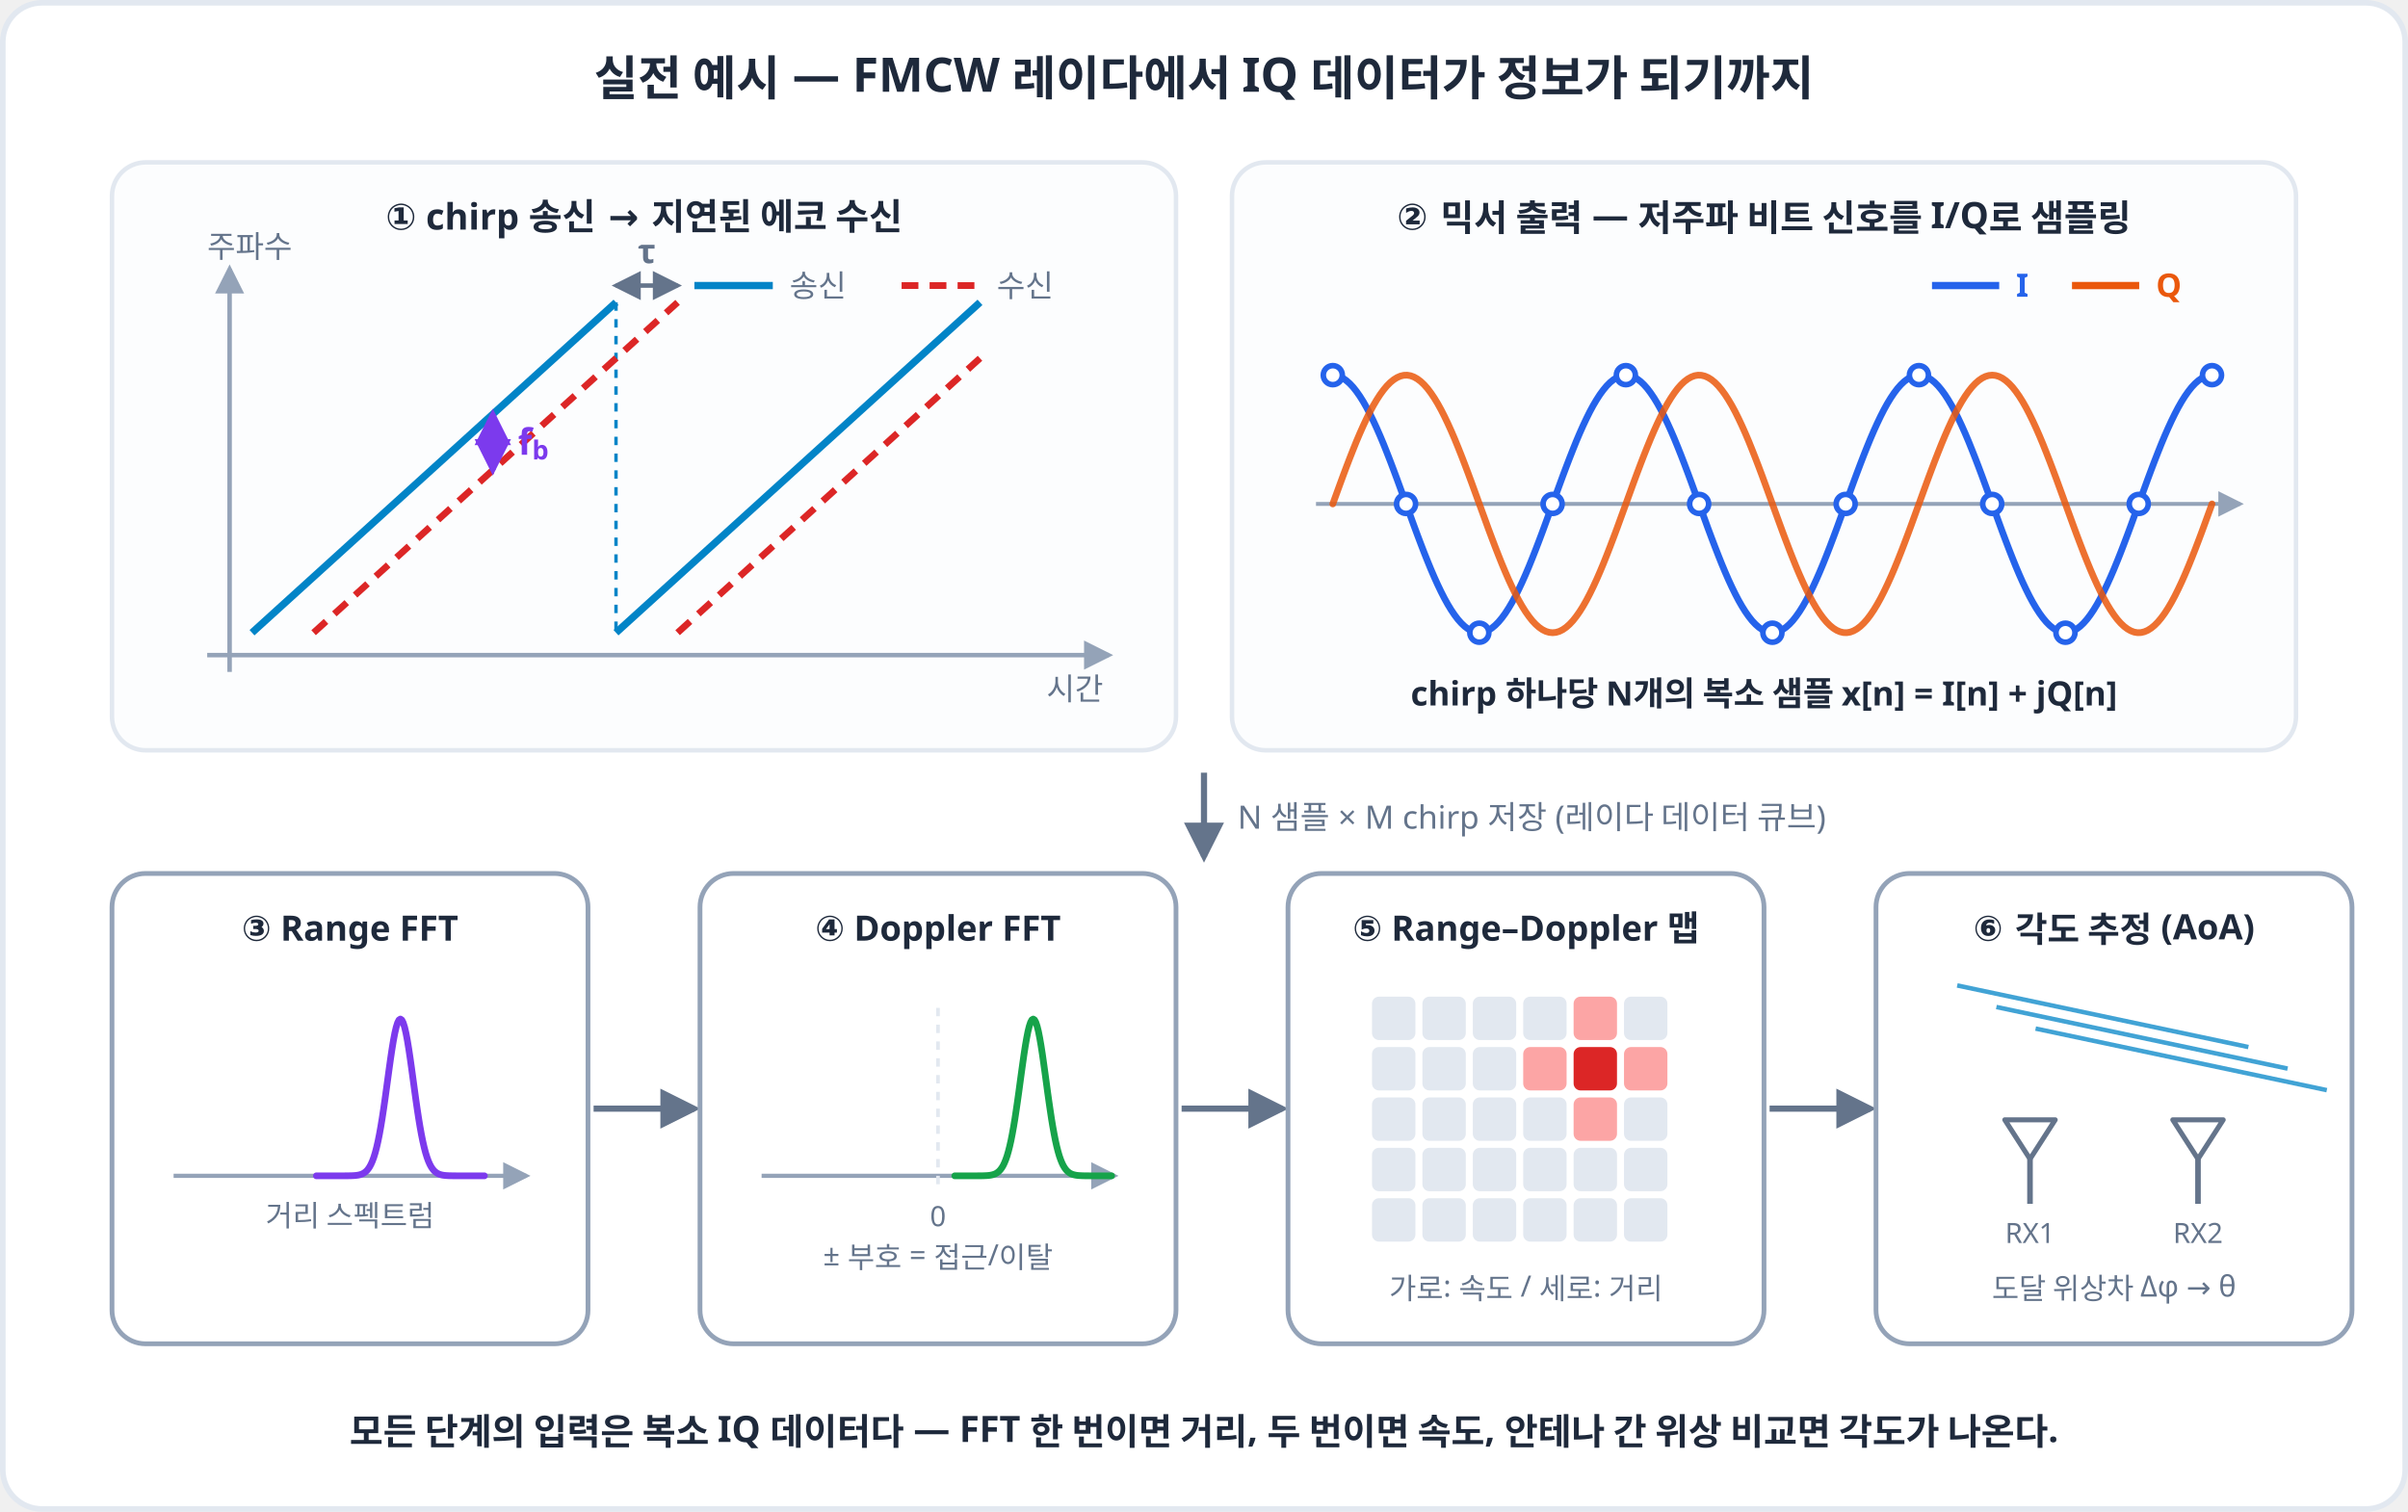
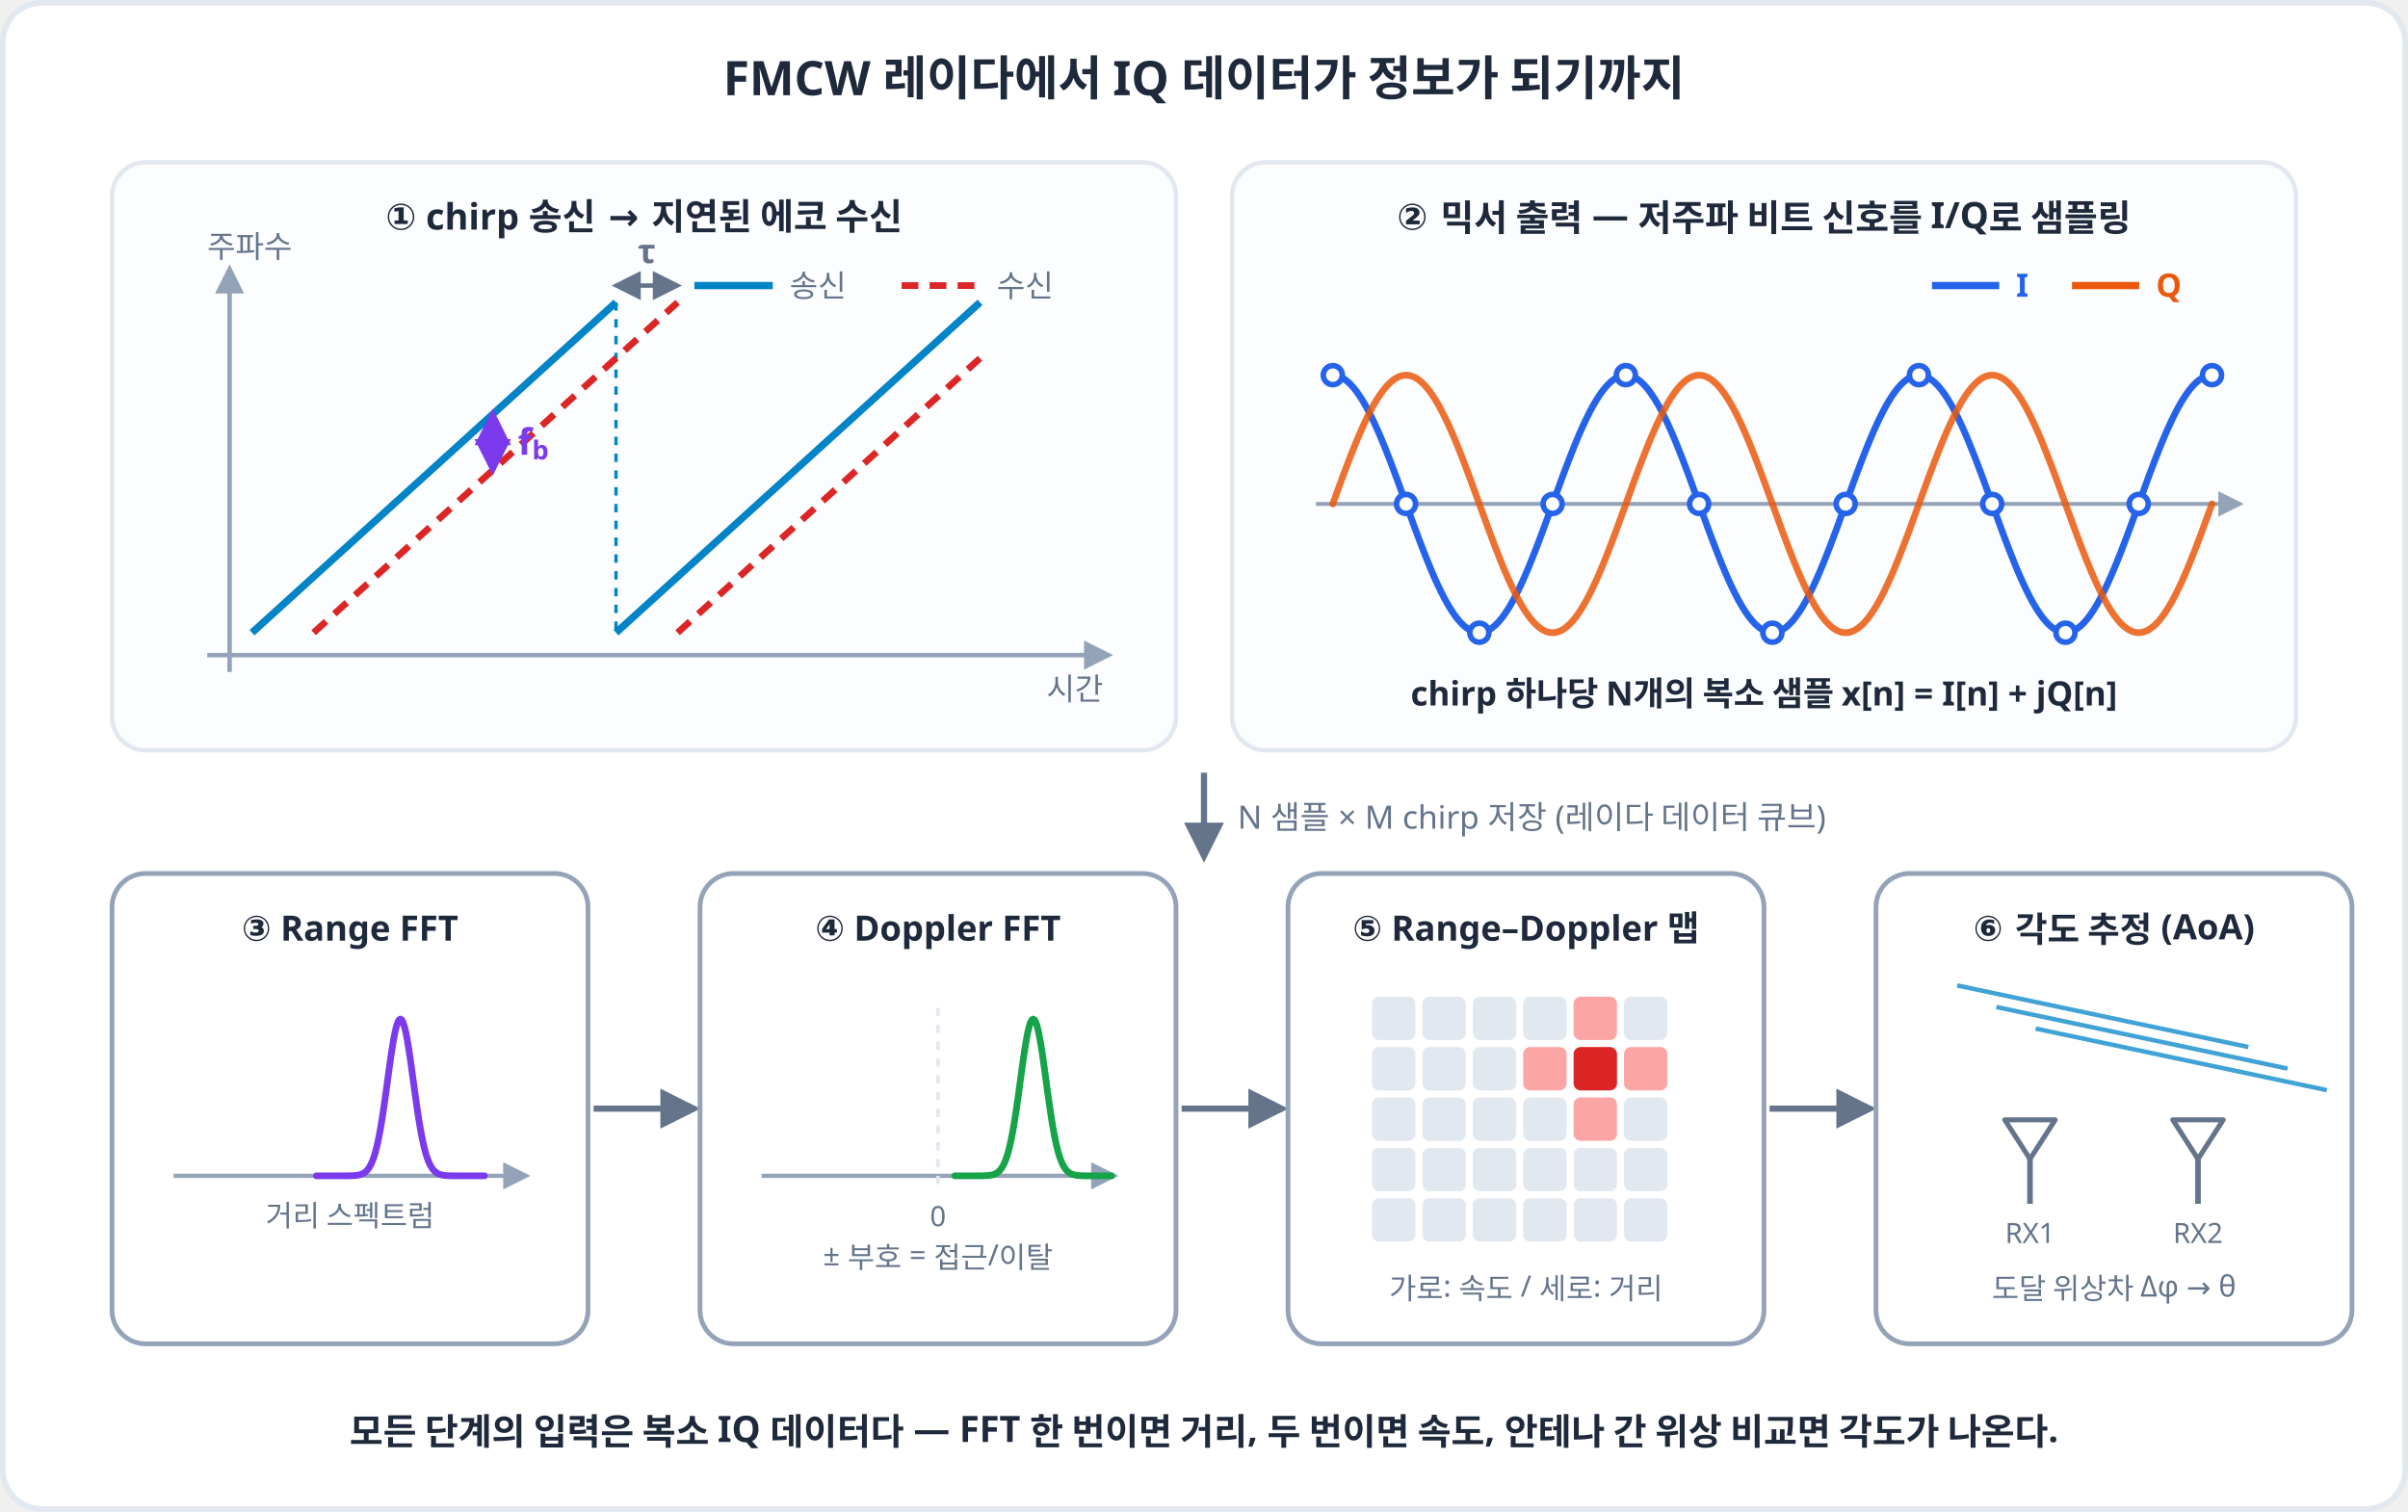
<svg xmlns="http://www.w3.org/2000/svg" viewBox="0 0 860 540" font-family="Segoe UI, Malgun Gothic, Apple SD Gothic Neo, sans-serif">
  <defs>
    <marker id="ar-slate" viewBox="0 0 10 10" refX="8.5" refY="5" markerWidth="6.5" markerHeight="6.5" orient="auto-start-reverse">
      <path d="M0,0 L10,5 L0,10 z" fill="#64748b" />
    </marker>
    <marker id="ar-blue" viewBox="0 0 10 10" refX="8.5" refY="5" markerWidth="6.5" markerHeight="6.5" orient="auto-start-reverse">
      <path d="M0,0 L10,5 L0,10 z" fill="#2563eb" />
    </marker>
    <marker id="ar-orange" viewBox="0 0 10 10" refX="8.5" refY="5" markerWidth="6.5" markerHeight="6.5" orient="auto-start-reverse">
      <path d="M0,0 L10,5 L0,10 z" fill="#ea580c" />
    </marker>
    <marker id="ar-sky" viewBox="0 0 10 10" refX="8.5" refY="5" markerWidth="6.5" markerHeight="6.5" orient="auto-start-reverse">
      <path d="M0,0 L10,5 L0,10 z" fill="#0284c7" />
    </marker>
    <marker id="ar-red" viewBox="0 0 10 10" refX="8.5" refY="5" markerWidth="6.5" markerHeight="6.5" orient="auto-start-reverse">
      <path d="M0,0 L10,5 L0,10 z" fill="#dc2626" />
    </marker>
    <marker id="ar-green" viewBox="0 0 10 10" refX="8.5" refY="5" markerWidth="6.5" markerHeight="6.5" orient="auto-start-reverse">
      <path d="M0,0 L10,5 L0,10 z" fill="#16a34a" />
    </marker>
    <marker id="ar-violet" viewBox="0 0 10 10" refX="8.5" refY="5" markerWidth="6.5" markerHeight="6.5" orient="auto-start-reverse">
      <path d="M0,0 L10,5 L0,10 z" fill="#7c3aed" />
    </marker>
    <marker id="ar-axis" viewBox="0 0 10 10" refX="8.5" refY="5" markerWidth="6.5" markerHeight="6.5" orient="auto-start-reverse">
      <path d="M0,0 L10,5 L0,10 z" fill="#94a3b8" />
    </marker>
  </defs>
  <rect x="1" y="1" width="858" height="538" rx="14" fill="#ffffff" stroke="#e2e8f0" stroke-width="2" />
-   <text x="430.0" y="34" font-size="17" fill="#1e293b" text-anchor="middle" font-weight="700">실전 예시 — FMCW 레이다에서 IQ 데이터가 정보가 되기까지</text>
+   <text x="430.0" y="34" font-size="17" fill="#1e293b" text-anchor="middle" font-weight="700">FMCW 레이다에서 IQ 데이터가 정보가 되기까지</text>
  <rect x="40" y="58" width="380" height="210" rx="12" fill="#fcfdfe" stroke="#e2e8f0" stroke-width="1.6" />
  <text x="230.0" y="82" font-size="13" fill="#1e293b" text-anchor="middle" font-weight="700">① chirp 송신 → 지연된 에코 수신</text>
  <line x1="74" y1="234" x2="396" y2="234" stroke="#94a3b8" stroke-width="1.6" stroke-linecap="butt" marker-end="url(#ar-axis)" />
  <line x1="82" y1="240" x2="82" y2="96" stroke="#94a3b8" stroke-width="1.6" stroke-linecap="butt" marker-end="url(#ar-axis)" />
  <text x="394" y="250" font-size="11" fill="#64748b" text-anchor="end">시간</text>
  <text x="74" y="92" font-size="11" fill="#64748b" text-anchor="start">주파수</text>
  <line x1="90" y1="226" x2="220" y2="108" stroke="#0284c7" stroke-width="2.6" stroke-linecap="butt" />
  <line x1="220" y1="226" x2="350" y2="108" stroke="#0284c7" stroke-width="2.6" stroke-linecap="butt" />
  <line x1="220" y1="108" x2="220" y2="226" stroke="#0284c7" stroke-width="1.2" stroke-linecap="butt" stroke-dasharray="3 3" />
  <line x1="112" y1="226" x2="242" y2="108" stroke="#dc2626" stroke-width="2.4" stroke-linecap="butt" stroke-dasharray="6 4" />
  <line x1="242" y1="226" x2="350" y2="127.969" stroke="#dc2626" stroke-width="2.4" stroke-linecap="butt" stroke-dasharray="6 4" />
  <line x1="220" y1="102" x2="242" y2="102" stroke="#64748b" stroke-width="1.6" stroke-linecap="butt" marker-end="url(#ar-slate)" marker-start="url(#ar-slate)" />
  <text x="231.0" y="94" font-size="12" fill="#64748b" text-anchor="middle" font-weight="600">τ</text>
  <line x1="176" y1="147.938" x2="176" y2="167.908" stroke="#7c3aed" stroke-width="2" stroke-linecap="butt" marker-end="url(#ar-violet)" marker-start="url(#ar-violet)" />
  <text x="185" y="162.423" font-size="13" fill="#7c3aed" text-anchor="start" font-weight="700">f<tspan font-size="0.72em" baseline-shift="-18%">b</tspan>
  </text>
  <line x1="248" y1="102" x2="276" y2="102" stroke="#0284c7" stroke-width="2.6" stroke-linecap="butt" />
  <text x="282" y="106" font-size="11" fill="#64748b" text-anchor="start">송신</text>
  <line x1="322" y1="102" x2="350" y2="102" stroke="#dc2626" stroke-width="2.4" stroke-linecap="butt" stroke-dasharray="6 4" />
  <text x="356" y="106" font-size="11" fill="#64748b" text-anchor="start">수신</text>
  <rect x="440" y="58" width="380" height="210" rx="12" fill="#fcfdfe" stroke="#e2e8f0" stroke-width="1.6" />
  <text x="630.0" y="82" font-size="13" fill="#1e293b" text-anchor="middle" font-weight="700">② 믹서 출력 — 저주파 비트 신호를 I/Q로 샘플링</text>
  <line x1="470" y1="180" x2="800" y2="180" stroke="#94a3b8" stroke-width="1.4" stroke-linecap="butt" marker-end="url(#ar-axis)" />
  <path d="M476.00,134.00 L477.21,134.12 L478.42,134.48 L479.62,135.08 L480.83,135.92 L482.04,136.99 L483.25,138.28 L484.45,139.80 L485.66,141.52 L486.87,143.45 L488.08,145.57 L489.28,147.87 L490.49,150.34 L491.70,152.96 L492.91,155.73 L494.12,158.62 L495.32,161.63 L496.53,164.73 L497.74,167.92 L498.95,171.16 L500.15,174.46 L501.36,177.78 L502.57,181.11 L503.78,184.44 L504.98,187.74 L506.19,191.01 L507.40,194.21 L508.61,197.35 L509.82,200.39 L511.02,203.32 L512.23,206.13 L513.44,208.80 L514.65,211.33 L515.85,213.68 L517.06,215.87 L518.27,217.86 L519.48,219.65 L520.68,221.24 L521.89,222.60 L523.10,223.75 L524.31,224.66 L525.52,225.34 L526.72,225.79 L527.93,225.99 L529.14,225.95 L530.35,225.66 L531.55,225.14 L532.76,224.38 L533.97,223.39 L535.18,222.17 L536.38,220.73 L537.59,219.08 L538.80,217.21 L540.01,215.16 L541.22,212.92 L542.42,210.50 L543.63,207.93 L544.84,205.21 L546.05,202.36 L547.25,199.38 L548.46,196.31 L549.67,193.15 L550.88,189.93 L552.08,186.65 L553.29,183.33 L554.50,180.00 L555.71,176.67 L556.92,173.35 L558.12,170.07 L559.33,166.85 L560.54,163.69 L561.75,160.62 L562.95,157.64 L564.16,154.79 L565.37,152.07 L566.58,149.50 L567.78,147.08 L568.99,144.84 L570.20,142.79 L571.41,140.92 L572.62,139.27 L573.82,137.83 L575.03,136.61 L576.24,135.62 L577.45,134.86 L578.65,134.34 L579.86,134.05 L581.07,134.01 L582.28,134.21 L583.48,134.66 L584.69,135.34 L585.90,136.25 L587.11,137.40 L588.32,138.76 L589.52,140.35 L590.73,142.14 L591.94,144.13 L593.15,146.32 L594.35,148.67 L595.56,151.20 L596.77,153.87 L597.98,156.68 L599.18,159.61 L600.39,162.65 L601.60,165.79 L602.81,168.99 L604.02,172.26 L605.22,175.56 L606.43,178.89 L607.64,182.22 L608.85,185.54 L610.05,188.84 L611.26,192.08 L612.47,195.27 L613.68,198.37 L614.88,201.38 L616.09,204.27 L617.30,207.04 L618.51,209.66 L619.72,212.13 L620.92,214.43 L622.13,216.55 L623.34,218.48 L624.55,220.20 L625.75,221.72 L626.96,223.01 L628.17,224.08 L629.38,224.92 L630.58,225.52 L631.79,225.88 L633.00,226.00 L634.21,225.88 L635.42,225.52 L636.62,224.92 L637.83,224.08 L639.04,223.01 L640.25,221.72 L641.45,220.20 L642.66,218.48 L643.87,216.55 L645.08,214.43 L646.28,212.13 L647.49,209.66 L648.70,207.04 L649.91,204.27 L651.12,201.38 L652.32,198.37 L653.53,195.27 L654.74,192.08 L655.95,188.84 L657.15,185.54 L658.36,182.22 L659.57,178.89 L660.78,175.56 L661.98,172.26 L663.19,168.99 L664.40,165.79 L665.61,162.65 L666.82,159.61 L668.02,156.68 L669.23,153.87 L670.44,151.20 L671.65,148.67 L672.85,146.32 L674.06,144.13 L675.27,142.14 L676.48,140.35 L677.68,138.76 L678.89,137.40 L680.10,136.25 L681.31,135.34 L682.52,134.66 L683.72,134.21 L684.93,134.01 L686.14,134.05 L687.35,134.34 L688.55,134.86 L689.76,135.62 L690.97,136.61 L692.18,137.83 L693.38,139.27 L694.59,140.92 L695.80,142.79 L697.01,144.84 L698.22,147.08 L699.42,149.50 L700.63,152.07 L701.84,154.79 L703.05,157.64 L704.25,160.62 L705.46,163.69 L706.67,166.85 L707.88,170.07 L709.08,173.35 L710.29,176.67 L711.50,180.00 L712.71,183.33 L713.92,186.65 L715.12,189.93 L716.33,193.15 L717.54,196.31 L718.75,199.38 L719.95,202.36 L721.16,205.21 L722.37,207.93 L723.58,210.50 L724.78,212.92 L725.99,215.16 L727.20,217.21 L728.41,219.08 L729.62,220.73 L730.82,222.17 L732.03,223.39 L733.24,224.38 L734.45,225.14 L735.65,225.66 L736.86,225.95 L738.07,225.99 L739.28,225.79 L740.48,225.34 L741.69,224.66 L742.90,223.75 L744.11,222.60 L745.32,221.24 L746.52,219.65 L747.73,217.86 L748.94,215.87 L750.15,213.68 L751.35,211.33 L752.56,208.80 L753.77,206.13 L754.98,203.32 L756.18,200.39 L757.39,197.35 L758.60,194.21 L759.81,191.01 L761.02,187.74 L762.22,184.44 L763.43,181.11 L764.64,177.78 L765.85,174.46 L767.05,171.16 L768.26,167.92 L769.47,164.73 L770.68,161.63 L771.88,158.62 L773.09,155.73 L774.30,152.96 L775.51,150.34 L776.72,147.87 L777.92,145.57 L779.13,143.45 L780.34,141.52 L781.55,139.80 L782.75,138.28 L783.96,136.99 L785.17,135.92 L786.38,135.08 L787.58,134.48 L788.79,134.12 L790.00,134.00" fill="none" stroke="#2563eb" stroke-width="2.4" stroke-linecap="round" stroke-linejoin="round" />
  <path d="M476.00,180.00 L477.21,176.67 L478.42,173.35 L479.62,170.07 L480.83,166.85 L482.04,163.69 L483.25,160.62 L484.45,157.64 L485.66,154.79 L486.87,152.07 L488.08,149.50 L489.28,147.08 L490.49,144.84 L491.70,142.79 L492.91,140.92 L494.12,139.27 L495.32,137.83 L496.53,136.61 L497.74,135.62 L498.95,134.86 L500.15,134.34 L501.36,134.05 L502.57,134.01 L503.78,134.21 L504.98,134.66 L506.19,135.34 L507.40,136.25 L508.61,137.40 L509.82,138.76 L511.02,140.35 L512.23,142.14 L513.44,144.13 L514.65,146.32 L515.85,148.67 L517.06,151.20 L518.27,153.87 L519.48,156.68 L520.68,159.61 L521.89,162.65 L523.10,165.79 L524.31,168.99 L525.52,172.26 L526.72,175.56 L527.93,178.89 L529.14,182.22 L530.35,185.54 L531.55,188.84 L532.76,192.08 L533.97,195.27 L535.18,198.37 L536.38,201.38 L537.59,204.27 L538.80,207.04 L540.01,209.66 L541.22,212.13 L542.42,214.43 L543.63,216.55 L544.84,218.48 L546.05,220.20 L547.25,221.72 L548.46,223.01 L549.67,224.08 L550.88,224.92 L552.08,225.52 L553.29,225.88 L554.50,226.00 L555.71,225.88 L556.92,225.52 L558.12,224.92 L559.33,224.08 L560.54,223.01 L561.75,221.72 L562.95,220.20 L564.16,218.48 L565.37,216.55 L566.58,214.43 L567.78,212.13 L568.99,209.66 L570.20,207.04 L571.41,204.27 L572.62,201.38 L573.82,198.37 L575.03,195.27 L576.24,192.08 L577.45,188.84 L578.65,185.54 L579.86,182.22 L581.07,178.89 L582.28,175.56 L583.48,172.26 L584.69,168.99 L585.90,165.79 L587.11,162.65 L588.32,159.61 L589.52,156.68 L590.73,153.87 L591.94,151.20 L593.15,148.67 L594.35,146.32 L595.56,144.13 L596.77,142.14 L597.98,140.35 L599.18,138.76 L600.39,137.40 L601.60,136.25 L602.81,135.34 L604.02,134.66 L605.22,134.21 L606.43,134.01 L607.64,134.05 L608.85,134.34 L610.05,134.86 L611.26,135.62 L612.47,136.61 L613.68,137.83 L614.88,139.27 L616.09,140.92 L617.30,142.79 L618.51,144.84 L619.72,147.08 L620.92,149.50 L622.13,152.07 L623.34,154.79 L624.55,157.64 L625.75,160.62 L626.96,163.69 L628.17,166.85 L629.38,170.07 L630.58,173.35 L631.79,176.67 L633.00,180.00 L634.21,183.33 L635.42,186.65 L636.62,189.93 L637.83,193.15 L639.04,196.31 L640.25,199.38 L641.45,202.36 L642.66,205.21 L643.87,207.93 L645.08,210.50 L646.28,212.92 L647.49,215.16 L648.70,217.21 L649.91,219.08 L651.12,220.73 L652.32,222.17 L653.53,223.39 L654.74,224.38 L655.95,225.14 L657.15,225.66 L658.36,225.95 L659.57,225.99 L660.78,225.79 L661.98,225.34 L663.19,224.66 L664.40,223.75 L665.61,222.60 L666.82,221.24 L668.02,219.65 L669.23,217.86 L670.44,215.87 L671.65,213.68 L672.85,211.33 L674.06,208.80 L675.27,206.13 L676.48,203.32 L677.68,200.39 L678.89,197.35 L680.10,194.21 L681.31,191.01 L682.52,187.74 L683.72,184.44 L684.93,181.11 L686.14,177.78 L687.35,174.46 L688.55,171.16 L689.76,167.92 L690.97,164.73 L692.18,161.63 L693.38,158.62 L694.59,155.73 L695.80,152.96 L697.01,150.34 L698.22,147.87 L699.42,145.57 L700.63,143.45 L701.84,141.52 L703.05,139.80 L704.25,138.28 L705.46,136.99 L706.67,135.92 L707.88,135.08 L709.08,134.48 L710.29,134.12 L711.50,134.00 L712.71,134.12 L713.92,134.48 L715.12,135.08 L716.33,135.92 L717.54,136.99 L718.75,138.28 L719.95,139.80 L721.16,141.52 L722.37,143.45 L723.58,145.57 L724.78,147.87 L725.99,150.34 L727.20,152.96 L728.41,155.73 L729.62,158.62 L730.82,161.63 L732.03,164.73 L733.24,167.92 L734.45,171.16 L735.65,174.46 L736.86,177.78 L738.07,181.11 L739.28,184.44 L740.48,187.74 L741.69,191.01 L742.90,194.21 L744.11,197.35 L745.32,200.39 L746.52,203.32 L747.73,206.13 L748.94,208.80 L750.15,211.33 L751.35,213.68 L752.56,215.87 L753.77,217.86 L754.98,219.65 L756.18,221.24 L757.39,222.60 L758.60,223.75 L759.81,224.66 L761.02,225.34 L762.22,225.79 L763.43,225.99 L764.64,225.95 L765.85,225.66 L767.05,225.14 L768.26,224.38 L769.47,223.39 L770.68,222.17 L771.88,220.73 L773.09,219.08 L774.30,217.21 L775.51,215.16 L776.72,212.92 L777.92,210.50 L779.13,207.93 L780.34,205.21 L781.55,202.36 L782.75,199.38 L783.96,196.31 L785.17,193.15 L786.38,189.93 L787.58,186.65 L788.79,183.33 L790.00,180.00" fill="none" stroke="#ea580c" stroke-width="2.4" stroke-linecap="round" stroke-linejoin="round" opacity="0.85" />
  <circle cx="476.0" cy="134.0" r="3.4" fill="#ffffff" stroke="#2563eb" stroke-width="2" />
  <circle cx="502.167" cy="180.0" r="3.4" fill="#ffffff" stroke="#2563eb" stroke-width="2" />
  <circle cx="528.333" cy="226.0" r="3.4" fill="#ffffff" stroke="#2563eb" stroke-width="2" />
  <circle cx="554.5" cy="180.0" r="3.4" fill="#ffffff" stroke="#2563eb" stroke-width="2" />
  <circle cx="580.667" cy="134.0" r="3.4" fill="#ffffff" stroke="#2563eb" stroke-width="2" />
  <circle cx="606.833" cy="180" r="3.4" fill="#ffffff" stroke="#2563eb" stroke-width="2" />
  <circle cx="633.0" cy="226.0" r="3.4" fill="#ffffff" stroke="#2563eb" stroke-width="2" />
  <circle cx="659.167" cy="180" r="3.4" fill="#ffffff" stroke="#2563eb" stroke-width="2" />
  <circle cx="685.333" cy="134.0" r="3.4" fill="#ffffff" stroke="#2563eb" stroke-width="2" />
  <circle cx="711.5" cy="180" r="3.4" fill="#ffffff" stroke="#2563eb" stroke-width="2" />
  <circle cx="737.667" cy="226.0" r="3.4" fill="#ffffff" stroke="#2563eb" stroke-width="2" />
  <circle cx="763.833" cy="180" r="3.4" fill="#ffffff" stroke="#2563eb" stroke-width="2" />
  <circle cx="790.0" cy="134.0" r="3.4" fill="#ffffff" stroke="#2563eb" stroke-width="2" />
  <text x="630.0" y="252" font-size="12" fill="#1e293b" text-anchor="middle" font-weight="600">chirp 하나당 N개의 복소 샘플  x[n] = I[n] + jQ[n]</text>
  <line x1="690" y1="102" x2="714" y2="102" stroke="#2563eb" stroke-width="2.6" stroke-linecap="butt" />
  <text x="720" y="106" font-size="11.5" fill="#2563eb" text-anchor="start" font-weight="700">I</text>
  <line x1="740" y1="102" x2="764" y2="102" stroke="#ea580c" stroke-width="2.6" stroke-linecap="butt" />
  <text x="770" y="106" font-size="11.5" fill="#ea580c" text-anchor="start" font-weight="700">Q</text>
  <line x1="430.0" y1="276" x2="430.0" y2="306" stroke="#64748b" stroke-width="2.2" stroke-linecap="butt" marker-end="url(#ar-slate)" />
  <text x="442.0" y="296" font-size="11.5" fill="#64748b" text-anchor="start">N 샘플 × M chirp 저장 (레이다 데이터 큐브)</text>
  <rect x="40" y="312" width="170" height="168" rx="12" fill="#ffffff" stroke="#94a3b8" stroke-width="1.7" />
  <text x="125.0" y="336" font-size="12.5" fill="#1e293b" text-anchor="middle" font-weight="700">③ Range FFT</text>
  <line x1="62" y1="420" x2="188" y2="420" stroke="#94a3b8" stroke-width="1.5" stroke-linecap="butt" marker-end="url(#ar-axis)" />
  <path d="M113.00,420.00 L113.50,420.00 L114.00,420.00 L114.50,420.00 L115.00,420.00 L115.50,420.00 L116.00,420.00 L116.50,420.00 L117.00,420.00 L117.50,420.00 L118.00,420.00 L118.50,420.00 L119.00,420.00 L119.50,420.00 L120.00,420.00 L120.50,420.00 L121.00,420.00 L121.50,420.00 L122.00,420.00 L122.50,420.00 L123.00,420.00 L123.50,419.99 L124.00,419.99 L124.50,419.98 L125.00,419.97 L125.50,419.96 L126.00,419.94 L126.50,419.91 L127.00,419.87 L127.50,419.81 L128.00,419.73 L128.50,419.61 L129.00,419.46 L129.50,419.25 L130.00,418.97 L130.50,418.61 L131.00,418.15 L131.50,417.55 L132.00,416.81 L132.50,415.88 L133.00,414.75 L133.50,413.39 L134.00,411.77 L134.50,409.87 L135.00,407.69 L135.50,405.21 L136.00,402.44 L136.50,399.40 L137.00,396.11 L137.50,392.63 L138.00,389.01 L138.50,385.32 L139.00,381.65 L139.50,378.09 L140.00,374.74 L140.50,371.70 L141.00,369.06 L141.50,366.90 L142.00,365.31 L142.50,364.33 L143.00,364.00 L143.50,364.33 L144.00,365.31 L144.50,366.90 L145.00,369.06 L145.50,371.70 L146.00,374.74 L146.50,378.09 L147.00,381.65 L147.50,385.32 L148.00,389.01 L148.50,392.63 L149.00,396.11 L149.50,399.40 L150.00,402.44 L150.50,405.21 L151.00,407.69 L151.50,409.87 L152.00,411.77 L152.50,413.39 L153.00,414.75 L153.50,415.88 L154.00,416.81 L154.50,417.55 L155.00,418.15 L155.50,418.61 L156.00,418.97 L156.50,419.25 L157.00,419.46 L157.50,419.61 L158.00,419.73 L158.50,419.81 L159.00,419.87 L159.50,419.91 L160.00,419.94 L160.50,419.96 L161.00,419.97 L161.50,419.98 L162.00,419.99 L162.50,419.99 L163.00,420.00 L163.50,420.00 L164.00,420.00 L164.50,420.00 L165.00,420.00 L165.50,420.00 L166.00,420.00 L166.50,420.00 L167.00,420.00 L167.50,420.00 L168.00,420.00 L168.50,420.00 L169.00,420.00 L169.50,420.00 L170.00,420.00 L170.50,420.00 L171.00,420.00 L171.50,420.00 L172.00,420.00 L172.50,420.00 L173.00,420.00" fill="none" stroke="#7c3aed" stroke-width="2.4" stroke-linecap="round" stroke-linejoin="round" />
  <text x="125.0" y="438" font-size="10.5" fill="#64748b" text-anchor="middle">거리 스펙트럼</text>
  <line x1="212" y1="396.0" x2="248" y2="396.0" stroke="#64748b" stroke-width="2.2" stroke-linecap="butt" marker-end="url(#ar-slate)" />
  <rect x="250" y="312" width="170" height="168" rx="12" fill="#ffffff" stroke="#94a3b8" stroke-width="1.7" />
  <text x="335.0" y="336" font-size="12.5" fill="#1e293b" text-anchor="middle" font-weight="700">④ Doppler FFT</text>
  <line x1="272" y1="420" x2="398" y2="420" stroke="#94a3b8" stroke-width="1.5" stroke-linecap="butt" marker-end="url(#ar-axis)" />
  <line x1="335.0" y1="423" x2="335.0" y2="358" stroke="#e2e8f0" stroke-width="1.3" stroke-linecap="butt" stroke-dasharray="3 3" />
  <path d="M341.00,420.00 L341.47,420.00 L341.93,420.00 L342.40,420.00 L342.87,420.00 L343.33,420.00 L343.80,420.00 L344.27,420.00 L344.73,420.00 L345.20,420.00 L345.67,420.00 L346.13,420.00 L346.60,420.00 L347.07,420.00 L347.53,420.00 L348.00,420.00 L348.47,420.00 L348.93,420.00 L349.40,419.99 L349.87,419.99 L350.33,419.99 L350.80,419.98 L351.27,419.97 L351.73,419.95 L352.20,419.93 L352.67,419.90 L353.13,419.86 L353.60,419.80 L354.07,419.71 L354.53,419.60 L355.00,419.46 L355.47,419.27 L355.93,419.02 L356.40,418.69 L356.87,418.28 L357.33,417.77 L357.80,417.12 L358.27,416.34 L358.73,415.38 L359.20,414.23 L359.67,412.88 L360.13,411.29 L360.60,409.46 L361.07,407.37 L361.53,405.03 L362.00,402.44 L362.47,399.61 L362.93,396.56 L363.40,393.34 L363.87,389.99 L364.33,386.56 L364.80,383.11 L365.27,379.74 L365.73,376.50 L366.20,373.48 L366.67,370.77 L367.13,368.43 L367.60,366.54 L368.07,365.14 L368.53,364.29 L369.00,364.00 L369.47,364.29 L369.93,365.14 L370.40,366.54 L370.87,368.43 L371.33,370.77 L371.80,373.48 L372.27,376.50 L372.73,379.74 L373.20,383.11 L373.67,386.56 L374.13,389.99 L374.60,393.34 L375.07,396.56 L375.53,399.61 L376.00,402.44 L376.47,405.03 L376.93,407.37 L377.40,409.46 L377.87,411.29 L378.33,412.88 L378.80,414.23 L379.27,415.38 L379.73,416.34 L380.20,417.12 L380.67,417.77 L381.13,418.28 L381.60,418.69 L382.07,419.02 L382.53,419.27 L383.00,419.46 L383.47,419.60 L383.93,419.71 L384.40,419.80 L384.87,419.86 L385.33,419.90 L385.80,419.93 L386.27,419.95 L386.73,419.97 L387.20,419.98 L387.67,419.99 L388.13,419.99 L388.60,419.99 L389.07,420.00 L389.53,420.00 L390.00,420.00 L390.47,420.00 L390.93,420.00 L391.40,420.00 L391.87,420.00 L392.33,420.00 L392.80,420.00 L393.27,420.00 L393.73,420.00 L394.20,420.00 L394.67,420.00 L395.13,420.00 L395.60,420.00 L396.07,420.00 L396.53,420.00 L397.00,420.00" fill="none" stroke="#16a34a" stroke-width="2.4" stroke-linecap="round" stroke-linejoin="round" />
  <text x="335.0" y="438" font-size="10" fill="#64748b" text-anchor="middle">0</text>
  <text x="335.0" y="452" font-size="10.5" fill="#64748b" text-anchor="middle">± 부호 = 접근/이탈</text>
  <line x1="422" y1="396.0" x2="458" y2="396.0" stroke="#64748b" stroke-width="2.2" stroke-linecap="butt" marker-end="url(#ar-slate)" />
  <rect x="460" y="312" width="170" height="168" rx="12" fill="#ffffff" stroke="#94a3b8" stroke-width="1.7" />
  <text x="545.0" y="336" font-size="12.5" fill="#1e293b" text-anchor="middle" font-weight="700">⑤ Range–Doppler 맵</text>
  <rect x="490" y="356" width="15.5" height="15.5" rx="2.5" fill="#e2e8f0" stroke="none" stroke-width="0" />
  <rect x="508" y="356" width="15.5" height="15.5" rx="2.5" fill="#e2e8f0" stroke="none" stroke-width="0" />
  <rect x="526" y="356" width="15.5" height="15.5" rx="2.5" fill="#e2e8f0" stroke="none" stroke-width="0" />
  <rect x="544" y="356" width="15.5" height="15.5" rx="2.5" fill="#e2e8f0" stroke="none" stroke-width="0" />
  <rect x="562" y="356" width="15.5" height="15.5" rx="2.5" fill="#fca5a5" stroke="none" stroke-width="0" />
  <rect x="580" y="356" width="15.5" height="15.5" rx="2.5" fill="#e2e8f0" stroke="none" stroke-width="0" />
  <rect x="490" y="374" width="15.5" height="15.5" rx="2.5" fill="#e2e8f0" stroke="none" stroke-width="0" />
  <rect x="508" y="374" width="15.5" height="15.5" rx="2.5" fill="#e2e8f0" stroke="none" stroke-width="0" />
  <rect x="526" y="374" width="15.5" height="15.5" rx="2.5" fill="#e2e8f0" stroke="none" stroke-width="0" />
  <rect x="544" y="374" width="15.5" height="15.5" rx="2.5" fill="#fca5a5" stroke="none" stroke-width="0" />
  <rect x="562" y="374" width="15.5" height="15.5" rx="2.5" fill="#dc2626" stroke="none" stroke-width="0" />
  <rect x="580" y="374" width="15.5" height="15.5" rx="2.5" fill="#fca5a5" stroke="none" stroke-width="0" />
  <rect x="490" y="392" width="15.5" height="15.5" rx="2.5" fill="#e2e8f0" stroke="none" stroke-width="0" />
  <rect x="508" y="392" width="15.5" height="15.5" rx="2.5" fill="#e2e8f0" stroke="none" stroke-width="0" />
  <rect x="526" y="392" width="15.5" height="15.5" rx="2.5" fill="#e2e8f0" stroke="none" stroke-width="0" />
  <rect x="544" y="392" width="15.5" height="15.5" rx="2.5" fill="#e2e8f0" stroke="none" stroke-width="0" />
  <rect x="562" y="392" width="15.5" height="15.5" rx="2.5" fill="#fca5a5" stroke="none" stroke-width="0" />
  <rect x="580" y="392" width="15.5" height="15.5" rx="2.5" fill="#e2e8f0" stroke="none" stroke-width="0" />
  <rect x="490" y="410" width="15.5" height="15.5" rx="2.5" fill="#e2e8f0" stroke="none" stroke-width="0" />
  <rect x="508" y="410" width="15.5" height="15.5" rx="2.5" fill="#e2e8f0" stroke="none" stroke-width="0" />
  <rect x="526" y="410" width="15.5" height="15.5" rx="2.5" fill="#e2e8f0" stroke="none" stroke-width="0" />
  <rect x="544" y="410" width="15.5" height="15.5" rx="2.5" fill="#e2e8f0" stroke="none" stroke-width="0" />
  <rect x="562" y="410" width="15.5" height="15.5" rx="2.5" fill="#e2e8f0" stroke="none" stroke-width="0" />
  <rect x="580" y="410" width="15.5" height="15.5" rx="2.5" fill="#e2e8f0" stroke="none" stroke-width="0" />
  <rect x="490" y="428" width="15.5" height="15.5" rx="2.5" fill="#e2e8f0" stroke="none" stroke-width="0" />
  <rect x="508" y="428" width="15.5" height="15.5" rx="2.5" fill="#e2e8f0" stroke="none" stroke-width="0" />
  <rect x="526" y="428" width="15.5" height="15.5" rx="2.5" fill="#e2e8f0" stroke="none" stroke-width="0" />
  <rect x="544" y="428" width="15.5" height="15.5" rx="2.5" fill="#e2e8f0" stroke="none" stroke-width="0" />
  <rect x="562" y="428" width="15.5" height="15.5" rx="2.5" fill="#e2e8f0" stroke="none" stroke-width="0" />
  <rect x="580" y="428" width="15.5" height="15.5" rx="2.5" fill="#e2e8f0" stroke="none" stroke-width="0" />
  <text x="545.0" y="464" font-size="10.5" fill="#64748b" text-anchor="middle">가로: 속도 / 세로: 거리</text>
  <line x1="632" y1="396.0" x2="668" y2="396.0" stroke="#64748b" stroke-width="2.2" stroke-linecap="butt" marker-end="url(#ar-slate)" />
  <rect x="670" y="312" width="170" height="168" rx="12" fill="#ffffff" stroke="#94a3b8" stroke-width="1.7" />
  <text x="755.0" y="336" font-size="12.5" fill="#1e293b" text-anchor="middle" font-weight="700">⑥ 각도 추정 (AoA)</text>
  <line x1="725.0" y1="430" x2="725.0" y2="414" stroke="#64748b" stroke-width="2" stroke-linecap="butt" />
  <path d="M725.0,414 L716.0,400 L734.0,400 Z" fill="#ffffff" stroke="#64748b" stroke-width="1.8" stroke-linecap="round" stroke-linejoin="round" />
  <line x1="785.0" y1="430" x2="785.0" y2="414" stroke="#64748b" stroke-width="2" stroke-linecap="butt" />
  <path d="M785.0,414 L776.0,400 L794.0,400 Z" fill="#ffffff" stroke="#64748b" stroke-width="1.8" stroke-linecap="round" stroke-linejoin="round" />
  <text x="725.0" y="444" font-size="10" fill="#64748b" text-anchor="middle">RX1</text>
  <text x="785.0" y="444" font-size="10" fill="#64748b" text-anchor="middle">RX2</text>
  <line x1="699.0" y1="352.0" x2="803.0" y2="374.0" stroke="#0284c7" stroke-width="1.6" stroke-linecap="butt" opacity="0.75" />
  <line x1="713.0" y1="359.7" x2="817.0" y2="381.7" stroke="#0284c7" stroke-width="1.6" stroke-linecap="butt" opacity="0.75" />
  <line x1="727.0" y1="367.4" x2="831.0" y2="389.4" stroke="#0284c7" stroke-width="1.6" stroke-linecap="butt" opacity="0.75" />
  <text x="755.0" y="464" font-size="10.5" fill="#64748b" text-anchor="middle">도달 위상차 Δφ → θ</text>
  <text x="430.0" y="516" font-size="13" fill="#1e293b" text-anchor="middle" font-weight="600">모든 단계의 입력은 복소 IQ 데이터다 — FFT 한 번이면 거리, 두 번이면 속도, 안테나 간 위상 비교면 각도가 나온다.</text>
</svg>
